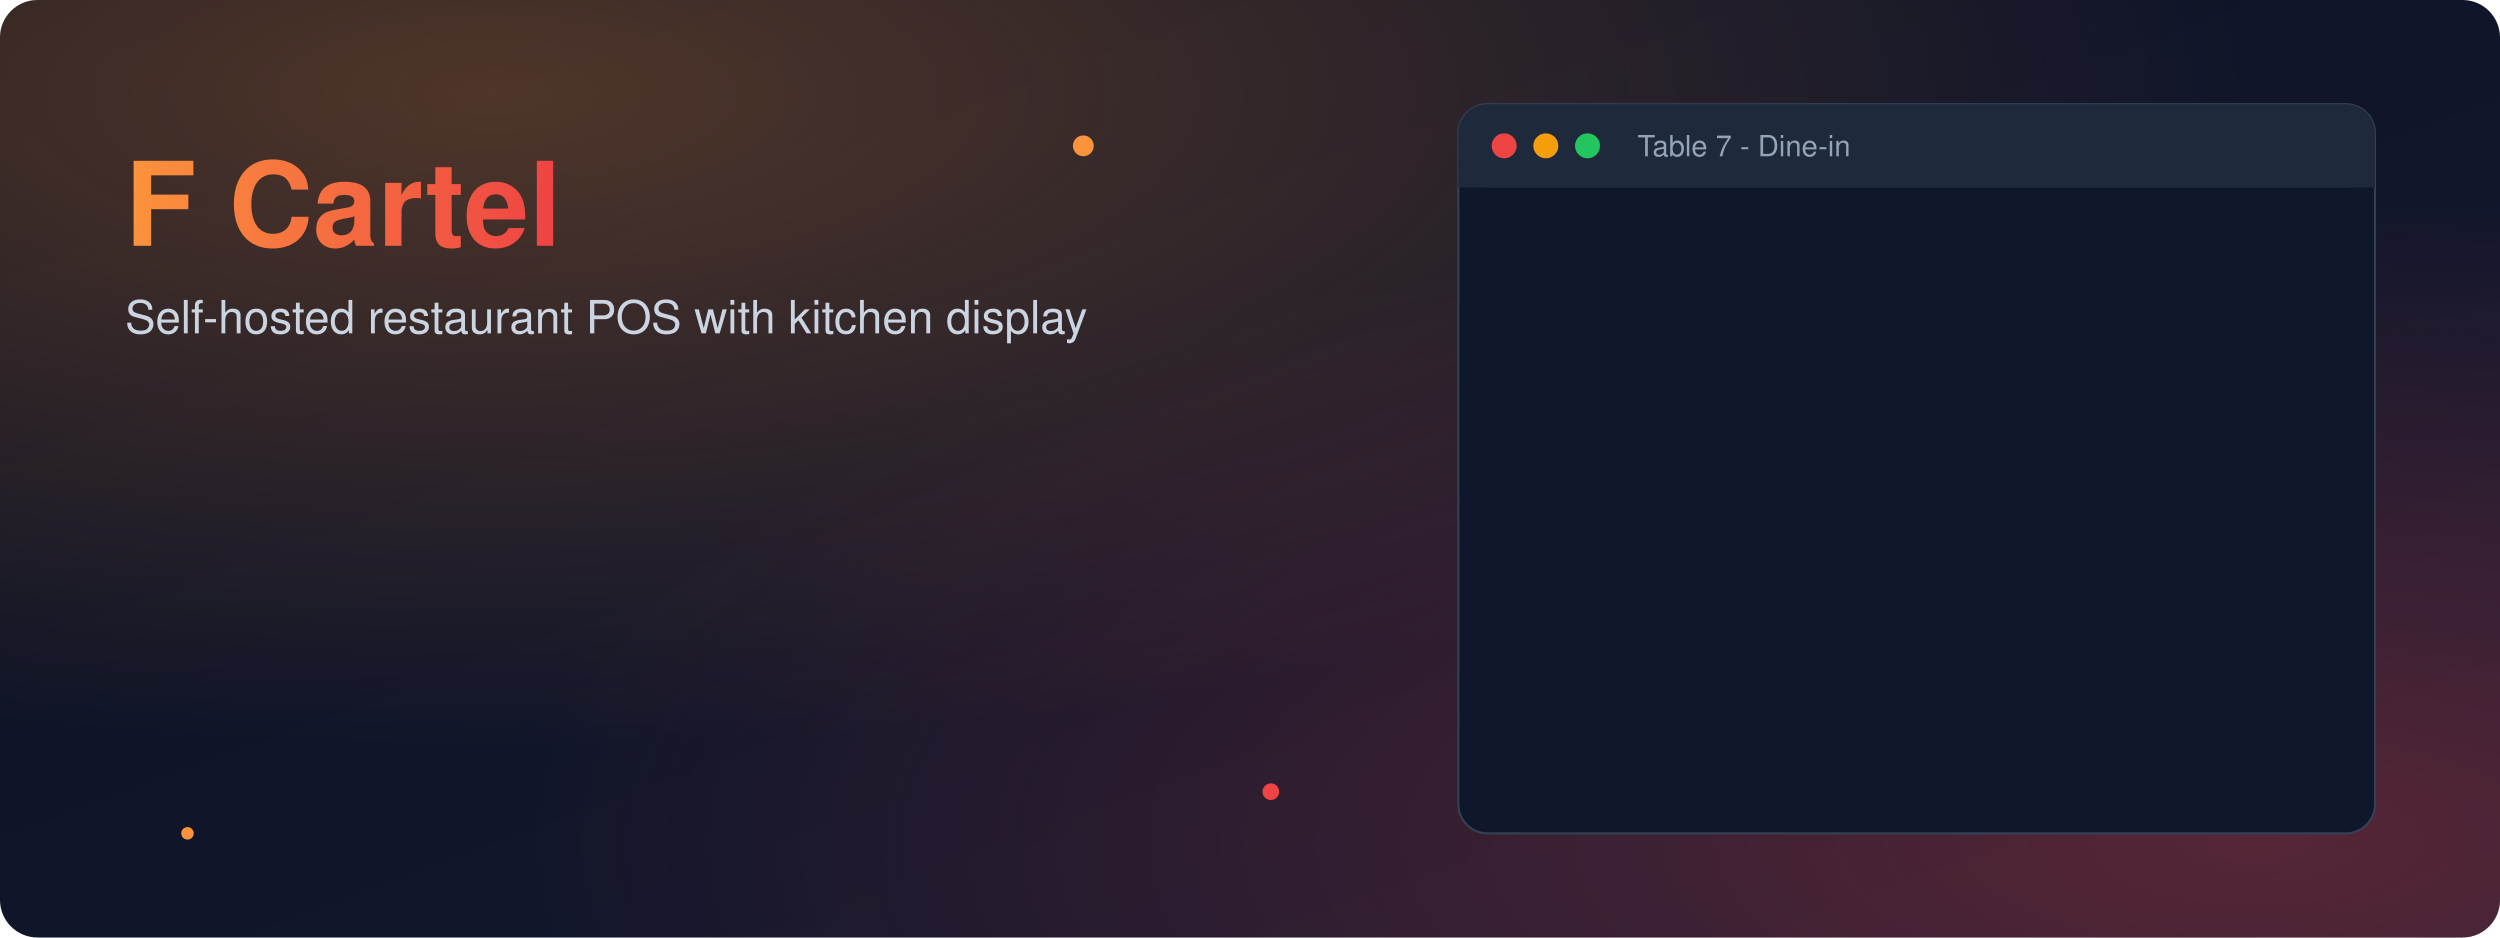
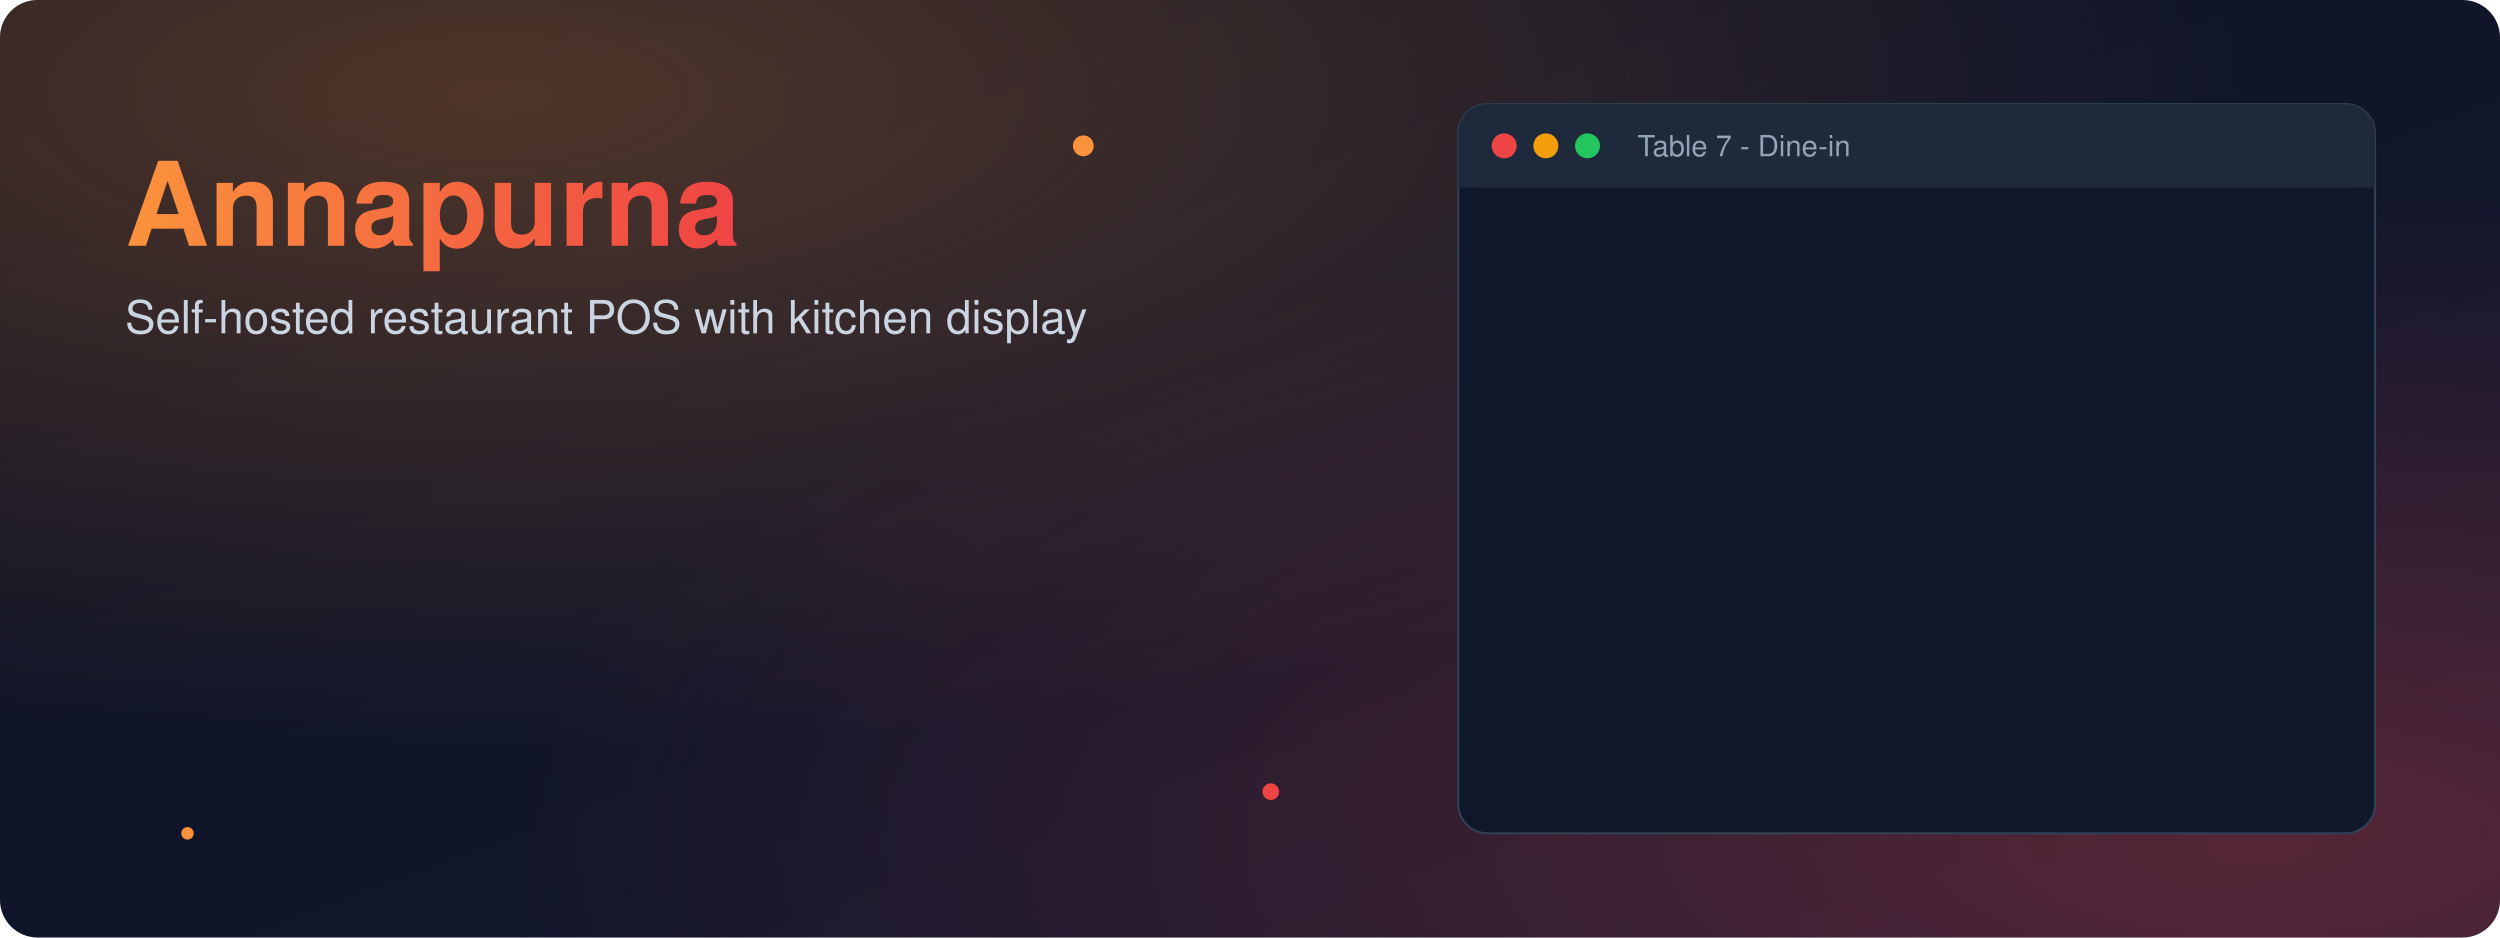
- <svg xmlns="http://www.w3.org/2000/svg" width="1200" height="450" viewBox="0 0 1200 450" role="img" aria-label="F Cartel - Self-hosted restaurant POS with kitchen display">
+ <svg xmlns="http://www.w3.org/2000/svg" width="1200" height="450" viewBox="0 0 1200 450" role="img" aria-label="Annapurna - Self-hosted restaurant POS with kitchen display">
  <style>@media (prefers-reduced-motion: reduce){*{animation:none!important;opacity:1!important}}@keyframes typ{0%,3.00%{width:0}17.00%,93%{width:642px}100%{width:0}}@keyframes c0{0%,18.00%{opacity:0;transform:translateY(6px)}20.00%,93.00%{opacity:1;transform:translateY(0)}100%{opacity:0;transform:translateY(0)}}@keyframes c1{0%,21.00%{opacity:0;transform:translateY(6px)}23.00%,93.00%{opacity:1;transform:translateY(0)}100%{opacity:0;transform:translateY(0)}}@keyframes c2{0%,24.00%{opacity:0;transform:translateY(6px)}26.00%,93.00%{opacity:1;transform:translateY(0)}100%{opacity:0;transform:translateY(0)}}@keyframes c3{0%,27.00%{opacity:0;transform:translateY(6px)}29.00%,93.00%{opacity:1;transform:translateY(0)}100%{opacity:0;transform:translateY(0)}}@keyframes lic{0%,38.00%{opacity:0;transform:translateY(6px)}40.00%,93.00%{opacity:1;transform:translateY(0)}100%{opacity:0;transform:translateY(0)}}@keyframes r0{0%,12.00%{opacity:0;transform:translateY(6px)}14.00%,93.00%{opacity:1;transform:translateY(0)}100%{opacity:0;transform:translateY(0)}}@keyframes r1{0%,19.00%{opacity:0;transform:translateY(6px)}21.00%,93.00%{opacity:1;transform:translateY(0)}100%{opacity:0;transform:translateY(0)}}@keyframes r2{0%,26.00%{opacity:0;transform:translateY(6px)}28.00%,93.00%{opacity:1;transform:translateY(0)}100%{opacity:0;transform:translateY(0)}}@keyframes r3{0%,33.00%{opacity:0;transform:translateY(6px)}35.00%,93.00%{opacity:1;transform:translateY(0)}100%{opacity:0;transform:translateY(0)}}@keyframes tot{0%,45.00%{opacity:0;transform:translateY(6px)}47.00%,93.00%{opacity:1;transform:translateY(0)}100%{opacity:0;transform:translateY(0)}}@keyframes bdg{0%,55.00%{opacity:0;transform:translateY(6px)}57.00%,93.00%{opacity:1;transform:translateY(0)}100%{opacity:0;transform:translateY(0)}}.title,.sub{animation:rise 14.0s ease-out infinite}@keyframes rise{0%{opacity:0;transform:translateY(10px)}4%,93%{opacity:1;transform:translateY(0)}100%{opacity:0}}.typ{animation:typ 14.0s steps(58) infinite}.float{animation:flt 6s ease-in-out infinite}@keyframes flt{50%{transform:translateY(-8px)}}.orb{animation:orb 7s ease-in-out infinite}.o2{animation-delay:-2s}.o3{animation-delay:-4s}@keyframes orb{50%{transform:translateY(-18px);opacity:.4}}.c0{animation:c0 14.0s ease-out infinite;opacity:0}.c1{animation:c1 14.0s ease-out infinite;opacity:0}.c2{animation:c2 14.0s ease-out infinite;opacity:0}.c3{animation:c3 14.0s ease-out infinite;opacity:0}.c4{animation:c4 14.0s ease-out infinite;opacity:0}.r0{animation:r0 14.0s ease-out infinite;opacity:0}.r1{animation:r1 14.0s ease-out infinite;opacity:0}.r2{animation:r2 14.0s ease-out infinite;opacity:0}.r3{animation:r3 14.0s ease-out infinite;opacity:0}.lic{animation:lic 14.0s ease-out infinite;opacity:0}.tot{animation:tot 14.0s ease-out infinite;opacity:0}.bdg{animation:bdg 14.0s ease-out infinite;opacity:0}</style>
  <defs>
    <linearGradient id="bg" x1="0" y1="0" x2="1" y2="1">
      <stop offset="0" stop-color="#0b1020" />
      <stop offset="1" stop-color="#151a33" />
    </linearGradient>
    <linearGradient id="ac" x1="0" y1="0" x2="1" y2="0">
      <stop offset="0" stop-color="#fb923c" />
      <stop offset="1" stop-color="#ef4444" />
    </linearGradient>
    <radialGradient id="g1" cx="0.2" cy="0.1" r="0.7">
      <stop offset="0" stop-color="#fb923c" stop-opacity="0.28" />
      <stop offset="1" stop-color="#fb923c" stop-opacity="0" />
    </radialGradient>
    <radialGradient id="g2" cx="0.9" cy="0.9" r="0.7">
      <stop offset="0" stop-color="#ef4444" stop-opacity="0.30" />
      <stop offset="1" stop-color="#ef4444" stop-opacity="0" />
    </radialGradient>
    <clipPath id="tclip">
      <rect class="typ" x="60" y="188" width="0" height="40" />
    </clipPath>
  </defs>
  <rect width="1200" height="450" rx="18" fill="url(#bg)" />
  <rect width="1200" height="450" rx="18" fill="url(#g1)" />
  <rect width="1200" height="450" rx="18" fill="url(#g2)" />
  <circle class="orb o1" cx="520" cy="70" r="5" fill="#fb923c" />
  <circle class="orb o2" cx="610" cy="380" r="4" fill="#ef4444" />
  <circle class="orb o3" cx="90" cy="400" r="3" fill="#fb923c" />
-   <text x="60" y="118" font-family="-apple-system,BlinkMacSystemFont,'Segoe UI',Helvetica,Arial,sans-serif" font-size="56" font-weight="800" fill="url(#ac)" class="title">F Cartel</text>
+   <text x="60" y="118" font-family="-apple-system,BlinkMacSystemFont,'Segoe UI',Helvetica,Arial,sans-serif" font-size="56" font-weight="800" fill="url(#ac)" class="title">Annapurna</text>
  <text x="60" y="160" font-family="-apple-system,BlinkMacSystemFont,'Segoe UI',Helvetica,Arial,sans-serif" font-size="22" fill="#cbd5e1" class="sub">Self-hosted restaurant POS with kitchen display</text>
  <g clip-path="url(#tclip)">
    <text x="60" y="214" font-family="ui-monospace,SFMono-Regular,Menlo,Consolas,monospace" font-size="18" fill="#fb923c">Tables, KOT, UPI QR, inventory and payroll. Works offline.</text>
  </g>
  <g class="c0">
    <rect x="60" y="262" width="150" height="34" rx="17" fill="none" stroke="#fb923c" stroke-opacity="0.55" />
    <text x="135" y="284" text-anchor="middle" font-family="-apple-system,BlinkMacSystemFont,'Segoe UI',Helvetica,Arial,sans-serif" font-size="15" fill="#e2e8f0">UPI QR payments</text>
  </g>
  <g class="c1">
    <rect x="220.0" y="262" width="150" height="34" rx="17" fill="none" stroke="#fb923c" stroke-opacity="0.55" />
    <text x="295" y="284" text-anchor="middle" font-family="-apple-system,BlinkMacSystemFont,'Segoe UI',Helvetica,Arial,sans-serif" font-size="15" fill="#e2e8f0">Kitchen display</text>
  </g>
  <g class="c2">
    <rect x="380.0" y="262" width="125" height="34" rx="17" fill="none" stroke="#fb923c" stroke-opacity="0.55" />
    <text x="442" y="284" text-anchor="middle" font-family="-apple-system,BlinkMacSystemFont,'Segoe UI',Helvetica,Arial,sans-serif" font-size="15" fill="#e2e8f0">Reservations</text>
  </g>
  <g class="c3">
    <rect x="514.8" y="262" width="83" height="34" rx="17" fill="none" stroke="#fb923c" stroke-opacity="0.55" />
    <text x="556" y="284" text-anchor="middle" font-family="-apple-system,BlinkMacSystemFont,'Segoe UI',Helvetica,Arial,sans-serif" font-size="15" fill="#e2e8f0">Payroll</text>
  </g>
  <g class="lic">
    <text x="60" y="352" font-family="-apple-system,BlinkMacSystemFont,'Segoe UI',Helvetica,Arial,sans-serif" font-size="16" fill="#94a3b8">Branded as your restaurant · Made in India</text>
    <rect x="60" y="372" width="170" height="3" rx="2" fill="url(#ac)" />
  </g>
  <g class="float">
    <rect x="700" y="50" width="440" height="350" rx="14" fill="#0f172a" stroke="#334155" />
    <rect x="700" y="50" width="440" height="40" rx="14" fill="#1e293b" />
    <rect x="700" y="76" width="440" height="14" fill="#1e293b" />
    <circle cx="722" cy="70" r="6" fill="#ef4444" />
    <circle cx="742" cy="70" r="6" fill="#f59e0b" />
    <circle cx="762" cy="70" r="6" fill="#22c55e" />
    <text x="786" y="75" font-family="-apple-system,BlinkMacSystemFont,'Segoe UI',Helvetica,Arial,sans-serif" font-size="14" fill="#94a3b8">Table 7 - Dine-in</text>
    <g class="r0">
      <text x="728" y="130" font-family="-apple-system,BlinkMacSystemFont,'Segoe UI',Helvetica,Arial,sans-serif" font-size="18" fill="#e2e8f0">Paneer Tikka x2</text>
      <text x="1112" y="130" text-anchor="end" font-family="ui-monospace,SFMono-Regular,Menlo,Consolas,monospace" font-size="18" fill="#e2e8f0">Rs 520.00</text>
      <line x1="728" y1="142" x2="1112" y2="142" stroke="#1e293b" />
    </g>
    <g class="r1">
      <text x="728" y="170" font-family="-apple-system,BlinkMacSystemFont,'Segoe UI',Helvetica,Arial,sans-serif" font-size="18" fill="#e2e8f0">Butter Naan x4</text>
      <text x="1112" y="170" text-anchor="end" font-family="ui-monospace,SFMono-Regular,Menlo,Consolas,monospace" font-size="18" fill="#e2e8f0">Rs 240.00</text>
      <line x1="728" y1="182" x2="1112" y2="182" stroke="#1e293b" />
    </g>
    <g class="r2">
      <text x="728" y="210" font-family="-apple-system,BlinkMacSystemFont,'Segoe UI',Helvetica,Arial,sans-serif" font-size="18" fill="#e2e8f0">Dal Makhani</text>
      <text x="1112" y="210" text-anchor="end" font-family="ui-monospace,SFMono-Regular,Menlo,Consolas,monospace" font-size="18" fill="#e2e8f0">Rs 280.00</text>
      <line x1="728" y1="222" x2="1112" y2="222" stroke="#1e293b" />
    </g>
    <g class="r3">
      <text x="728" y="250" font-family="-apple-system,BlinkMacSystemFont,'Segoe UI',Helvetica,Arial,sans-serif" font-size="18" fill="#e2e8f0">GST (5%)</text>
      <text x="1112" y="250" text-anchor="end" font-family="ui-monospace,SFMono-Regular,Menlo,Consolas,monospace" font-size="18" fill="#e2e8f0">Rs 52.00</text>
      <line x1="728" y1="262" x2="1112" y2="262" stroke="#1e293b" />
    </g>
    <g class="tot">
      <rect x="720" y="282" width="400" height="46" rx="10" fill="url(#ac)" opacity="0.95" />
      <text x="738" y="312" font-family="-apple-system,BlinkMacSystemFont,'Segoe UI',Helvetica,Arial,sans-serif" font-size="18" font-weight="700" fill="#0b1020">TOTAL</text>
      <text x="1102" y="312" text-anchor="end" font-family="ui-monospace,SFMono-Regular,Menlo,Consolas,monospace" font-size="22" font-weight="700" fill="#0b1020">Rs 1,092.00</text>
    </g>
    <g class="bdg">
      <rect x="720" y="348" width="238" height="34" rx="17" fill="#052e1a" stroke="#22c55e" />
      <circle cx="742" cy="365" r="7" fill="#22c55e" />
      <path d="M738.5 365 l2.5 2.8 l5 -5.6" stroke="#052e1a" stroke-width="2" fill="none" stroke-linecap="round" stroke-linejoin="round" />
      <text x="758" y="370" font-family="-apple-system,BlinkMacSystemFont,'Segoe UI',Helvetica,Arial,sans-serif" font-size="15" fill="#86efac">KOT sent to kitchen</text>
    </g>
  </g>
</svg>
